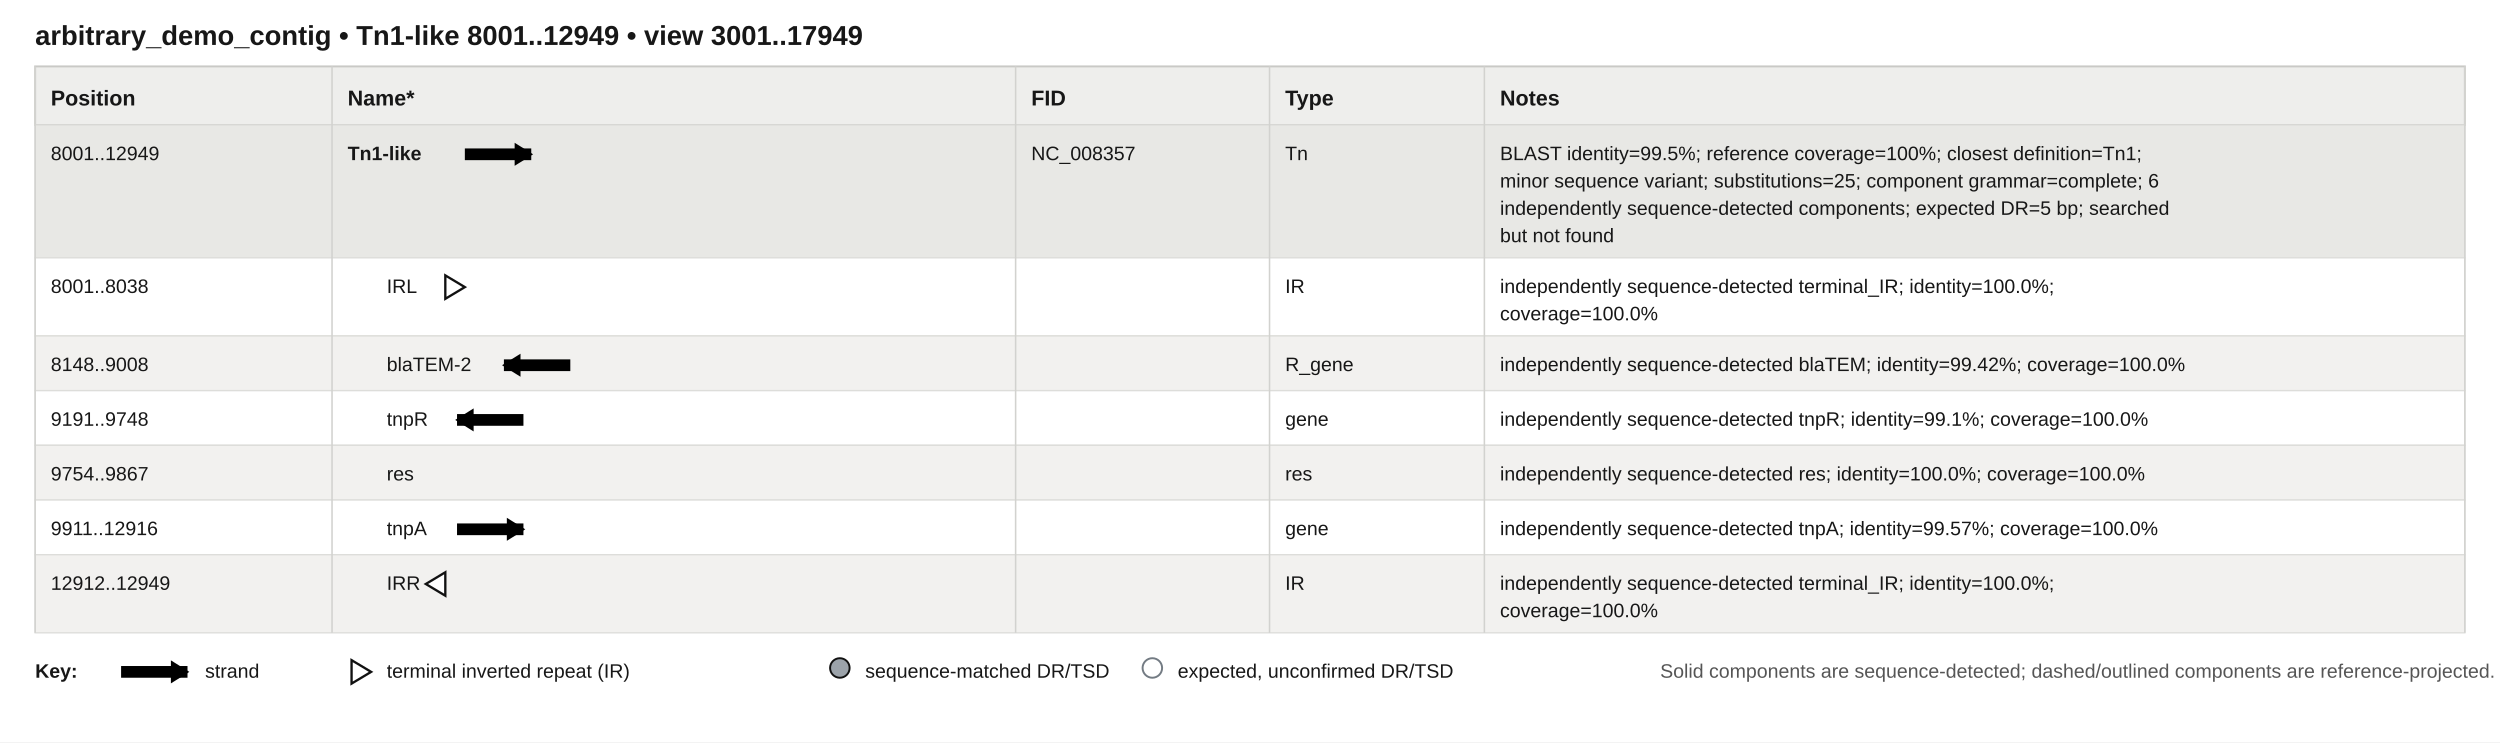
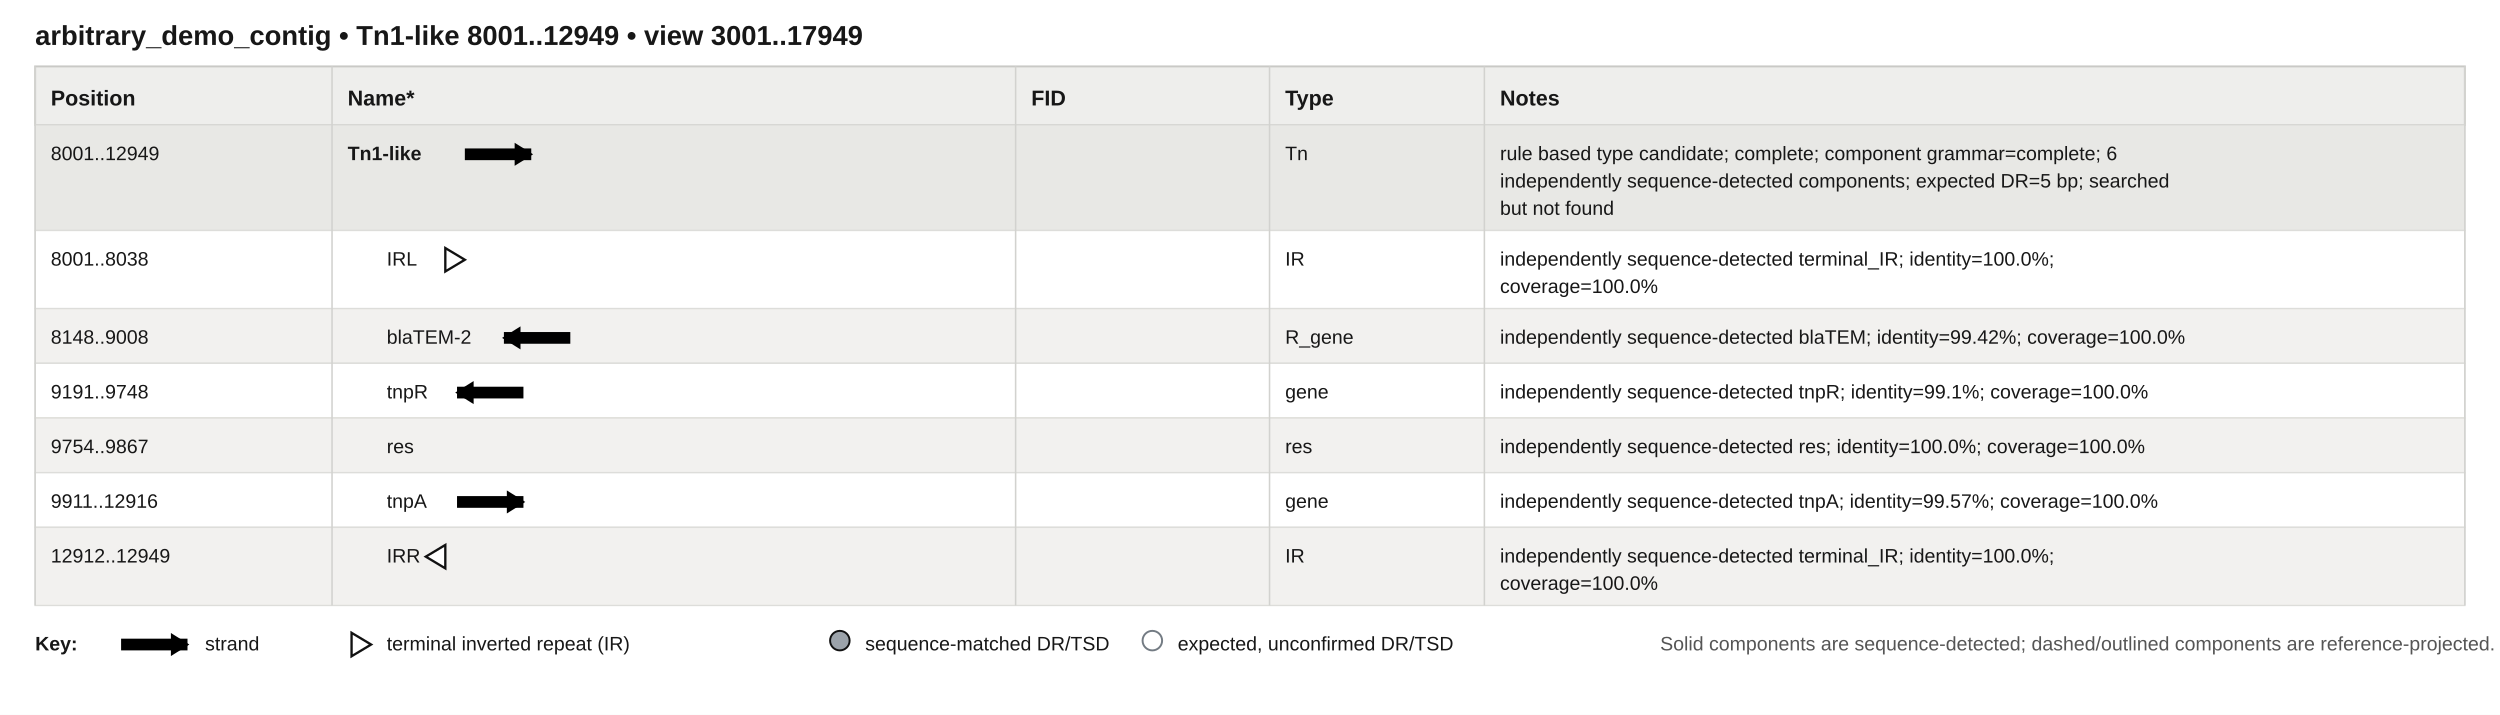
- <svg xmlns="http://www.w3.org/2000/svg" width="1280" height="380" style="background:#fff;font-family:Arial,Helvetica,sans-serif">
-   <rect x="0" y="0" width="1280" height="380" fill="#fff" />
+ <svg xmlns="http://www.w3.org/2000/svg" width="1280" height="366" style="background:#fff;font-family:Arial,Helvetica,sans-serif">
+   <rect x="0" y="0" width="1280" height="366" fill="#fff" />
  <text x="18.0" y="23.0" font-size="14" font-weight="bold" text-anchor="start" fill="#171717">arbitrary_demo_contig • Tn1-like 8001..12949 • view 3001..17949</text>
  <rect x="18" y="34" width="1244" height="30" fill="#eeeeec" stroke="#c9c9c6" />
  <text x="26.0" y="54.0" font-size="11" font-weight="bold" text-anchor="start" fill="#171717">Position</text>
  <text x="178.0" y="54.0" font-size="11" font-weight="bold" text-anchor="start" fill="#171717">Name*</text>
  <text x="528.0" y="54.0" font-size="11" font-weight="bold" text-anchor="start" fill="#171717">FID</text>
  <text x="658.0" y="54.0" font-size="11" font-weight="bold" text-anchor="start" fill="#171717">Type</text>
  <text x="768.0" y="54.0" font-size="11" font-weight="bold" text-anchor="start" fill="#171717">Notes</text>
-   <rect x="18" y="64" width="1244" height="68" fill="#e8e8e5" stroke="#ddddda" stroke-width="0.7" />
+   <rect x="18" y="64" width="1244" height="54" fill="#e8e8e5" stroke="#ddddda" stroke-width="0.7" />
  <text x="26.0" y="82.0" font-size="10" font-weight="normal" text-anchor="start" fill="#171717">8001..12949</text>
  <text x="178.0" y="82.0" font-size="10" font-weight="bold" text-anchor="start" fill="#171717">Tn1-like</text>
  <line x1="238.0" y1="79.0" x2="272.0" y2="79.0" stroke="#000" stroke-width="6" />
  <polygon points="272.0,79.0 264.0,74.0 264.0,84.0" fill="#000000" stroke="#000" />
-   <text x="528.0" y="82.0" font-size="10" font-weight="normal" text-anchor="start" fill="#171717">NC_008357</text>
+   <text x="528.0" y="82.0" font-size="10" font-weight="normal" text-anchor="start" fill="#171717" />
  <text x="658.0" y="82.0" font-size="10" font-weight="normal" text-anchor="start" fill="#171717">Tn</text>
-   <text x="768.0" y="82.0" font-size="10" font-weight="normal" text-anchor="start" fill="#171717">BLAST identity=99.5%; reference coverage=100%; closest definition=Tn1;</text>
-   <text x="768.0" y="96.0" font-size="10" font-weight="normal" text-anchor="start" fill="#171717">minor sequence variant; substitutions=25; component grammar=complete; 6</text>
-   <text x="768.0" y="110.0" font-size="10" font-weight="normal" text-anchor="start" fill="#171717">independently sequence-detected components; expected DR=5 bp; searched</text>
-   <text x="768.0" y="124.0" font-size="10" font-weight="normal" text-anchor="start" fill="#171717">but not found</text>
-   <rect x="18" y="132" width="1244" height="40" fill="#ffffff" stroke="#ddddda" stroke-width="0.7" />
-   <text x="26.0" y="150.0" font-size="10" font-weight="normal" text-anchor="start" fill="#171717">8001..8038</text>
-   <text x="198.0" y="150.0" font-size="10" font-weight="normal" text-anchor="start" fill="#171717">IRL</text>
-   <polygon points="228.0,141.0 238.0,147.0 228.0,153.0" fill="#fff" stroke="#111" stroke-width="1.2" />
-   <text x="528.0" y="150.0" font-size="10" font-weight="normal" text-anchor="start" fill="#171717" />
-   <text x="658.0" y="150.0" font-size="10" font-weight="normal" text-anchor="start" fill="#171717">IR</text>
-   <text x="768.0" y="150.0" font-size="10" font-weight="normal" text-anchor="start" fill="#171717">independently sequence-detected terminal_IR; identity=100.0%;</text>
-   <text x="768.0" y="164.0" font-size="10" font-weight="normal" text-anchor="start" fill="#171717">coverage=100.0%</text>
-   <rect x="18" y="172" width="1244" height="28" fill="#f2f1ef" stroke="#ddddda" stroke-width="0.7" />
-   <text x="26.0" y="190.0" font-size="10" font-weight="normal" text-anchor="start" fill="#171717">8148..9008</text>
-   <text x="198.0" y="190.0" font-size="10" font-weight="normal" text-anchor="start" fill="#171717">blaTEM-2</text>
-   <line x1="292.0" y1="187.0" x2="258.0" y2="187.0" stroke="#000" stroke-width="6" />
-   <polygon points="258.0,187.0 266.0,182.0 266.0,192.0" fill="#000000" stroke="#000" />
-   <text x="528.0" y="190.0" font-size="10" font-weight="normal" text-anchor="start" fill="#171717" />
-   <text x="658.0" y="190.0" font-size="10" font-weight="normal" text-anchor="start" fill="#171717">R_gene</text>
-   <text x="768.0" y="190.0" font-size="10" font-weight="normal" text-anchor="start" fill="#171717">independently sequence-detected blaTEM; identity=99.42%; coverage=100.0%</text>
-   <rect x="18" y="200" width="1244" height="28" fill="#ffffff" stroke="#ddddda" stroke-width="0.7" />
-   <text x="26.0" y="218.0" font-size="10" font-weight="normal" text-anchor="start" fill="#171717">9191..9748</text>
-   <text x="198.0" y="218.0" font-size="10" font-weight="normal" text-anchor="start" fill="#171717">tnpR</text>
-   <line x1="268.0" y1="215.0" x2="234.0" y2="215.0" stroke="#000" stroke-width="6" />
-   <polygon points="234.0,215.0 242.0,210.0 242.0,220.0" fill="#000000" stroke="#000" />
-   <text x="528.0" y="218.0" font-size="10" font-weight="normal" text-anchor="start" fill="#171717" />
-   <text x="658.0" y="218.0" font-size="10" font-weight="normal" text-anchor="start" fill="#171717">gene</text>
-   <text x="768.0" y="218.0" font-size="10" font-weight="normal" text-anchor="start" fill="#171717">independently sequence-detected tnpR; identity=99.1%; coverage=100.0%</text>
-   <rect x="18" y="228" width="1244" height="28" fill="#f2f1ef" stroke="#ddddda" stroke-width="0.7" />
-   <text x="26.0" y="246.0" font-size="10" font-weight="normal" text-anchor="start" fill="#171717">9754..9867</text>
-   <text x="198.0" y="246.0" font-size="10" font-weight="normal" text-anchor="start" fill="#171717">res</text>
-   <text x="528.0" y="246.0" font-size="10" font-weight="normal" text-anchor="start" fill="#171717" />
-   <text x="658.0" y="246.0" font-size="10" font-weight="normal" text-anchor="start" fill="#171717">res</text>
-   <text x="768.0" y="246.0" font-size="10" font-weight="normal" text-anchor="start" fill="#171717">independently sequence-detected res; identity=100.0%; coverage=100.0%</text>
-   <rect x="18" y="256" width="1244" height="28" fill="#ffffff" stroke="#ddddda" stroke-width="0.7" />
-   <text x="26.0" y="274.0" font-size="10" font-weight="normal" text-anchor="start" fill="#171717">9911..12916</text>
-   <text x="198.0" y="274.0" font-size="10" font-weight="normal" text-anchor="start" fill="#171717">tnpA</text>
-   <line x1="234.0" y1="271.0" x2="268.0" y2="271.0" stroke="#000" stroke-width="6" />
-   <polygon points="268.0,271.0 260.0,266.0 260.0,276.0" fill="#000000" stroke="#000" />
-   <text x="528.0" y="274.0" font-size="10" font-weight="normal" text-anchor="start" fill="#171717" />
-   <text x="658.0" y="274.0" font-size="10" font-weight="normal" text-anchor="start" fill="#171717">gene</text>
-   <text x="768.0" y="274.0" font-size="10" font-weight="normal" text-anchor="start" fill="#171717">independently sequence-detected tnpA; identity=99.57%; coverage=100.0%</text>
-   <rect x="18" y="284" width="1244" height="40" fill="#f2f1ef" stroke="#ddddda" stroke-width="0.7" />
-   <text x="26.0" y="302.0" font-size="10" font-weight="normal" text-anchor="start" fill="#171717">12912..12949</text>
-   <text x="198.0" y="302.0" font-size="10" font-weight="normal" text-anchor="start" fill="#171717">IRR</text>
-   <polygon points="228.0,293.0 218.0,299.0 228.0,305.0" fill="#fff" stroke="#111" stroke-width="1.2" />
-   <text x="528.0" y="302.0" font-size="10" font-weight="normal" text-anchor="start" fill="#171717" />
-   <text x="658.0" y="302.0" font-size="10" font-weight="normal" text-anchor="start" fill="#171717">IR</text>
-   <text x="768.0" y="302.0" font-size="10" font-weight="normal" text-anchor="start" fill="#171717">independently sequence-detected terminal_IR; identity=100.0%;</text>
-   <text x="768.0" y="316.0" font-size="10" font-weight="normal" text-anchor="start" fill="#171717">coverage=100.0%</text>
-   <line x1="18" y1="34" x2="18" y2="324" stroke="#d2d2cf" stroke-width="0.8" />
-   <line x1="170" y1="34" x2="170" y2="324" stroke="#d2d2cf" stroke-width="0.8" />
-   <line x1="520" y1="34" x2="520" y2="324" stroke="#d2d2cf" stroke-width="0.8" />
-   <line x1="650" y1="34" x2="650" y2="324" stroke="#d2d2cf" stroke-width="0.8" />
-   <line x1="760" y1="34" x2="760" y2="324" stroke="#d2d2cf" stroke-width="0.8" />
-   <line x1="1262" y1="34" x2="1262" y2="324" stroke="#d2d2cf" stroke-width="0.8" />
-   <text x="18.0" y="347.0" font-size="10" font-weight="bold" text-anchor="start" fill="#171717">Key:</text>
-   <line x1="62.0" y1="344.0" x2="96.0" y2="344.0" stroke="#000" stroke-width="6" />
-   <polygon points="96.0,344.0 88.0,339.0 88.0,349.0" fill="#000000" stroke="#000" />
-   <text x="105.0" y="347.0" font-size="10" font-weight="normal" text-anchor="start" fill="#171717">strand</text>
-   <polygon points="180.0,338.0 190.0,344.0 180.0,350.0" fill="#fff" stroke="#111" stroke-width="1.2" />
-   <text x="198.0" y="347.0" font-size="10" font-weight="normal" text-anchor="start" fill="#171717">terminal inverted repeat (IR)</text>
-   <circle cx="430" cy="342" r="5" fill="#9ca3aa" stroke="#111" />
-   <text x="443.0" y="347.0" font-size="10" font-weight="normal" text-anchor="start" fill="#171717">sequence-matched DR/TSD</text>
-   <circle cx="590" cy="342" r="5" fill="#fff" stroke="#737b83" />
-   <text x="603.0" y="347.0" font-size="10" font-weight="normal" text-anchor="start" fill="#171717">expected, unconfirmed DR/TSD</text>
-   <text x="850.0" y="347.0" font-size="10" font-weight="normal" text-anchor="start" fill="#555555">Solid components are sequence-detected; dashed/outlined components are reference-projected.</text>
+   <text x="768.0" y="82.0" font-size="10" font-weight="normal" text-anchor="start" fill="#171717">rule based type candidate; complete; component grammar=complete; 6</text>
+   <text x="768.0" y="96.0" font-size="10" font-weight="normal" text-anchor="start" fill="#171717">independently sequence-detected components; expected DR=5 bp; searched</text>
+   <text x="768.0" y="110.0" font-size="10" font-weight="normal" text-anchor="start" fill="#171717">but not found</text>
+   <rect x="18" y="118" width="1244" height="40" fill="#ffffff" stroke="#ddddda" stroke-width="0.7" />
+   <text x="26.0" y="136.0" font-size="10" font-weight="normal" text-anchor="start" fill="#171717">8001..8038</text>
+   <text x="198.0" y="136.0" font-size="10" font-weight="normal" text-anchor="start" fill="#171717">IRL</text>
+   <polygon points="228.0,127.0 238.0,133.0 228.0,139.0" fill="#fff" stroke="#111" stroke-width="1.2" />
+   <text x="528.0" y="136.0" font-size="10" font-weight="normal" text-anchor="start" fill="#171717" />
+   <text x="658.0" y="136.0" font-size="10" font-weight="normal" text-anchor="start" fill="#171717">IR</text>
+   <text x="768.0" y="136.0" font-size="10" font-weight="normal" text-anchor="start" fill="#171717">independently sequence-detected terminal_IR; identity=100.0%;</text>
+   <text x="768.0" y="150.0" font-size="10" font-weight="normal" text-anchor="start" fill="#171717">coverage=100.0%</text>
+   <rect x="18" y="158" width="1244" height="28" fill="#f2f1ef" stroke="#ddddda" stroke-width="0.7" />
+   <text x="26.0" y="176.0" font-size="10" font-weight="normal" text-anchor="start" fill="#171717">8148..9008</text>
+   <text x="198.0" y="176.0" font-size="10" font-weight="normal" text-anchor="start" fill="#171717">blaTEM-2</text>
+   <line x1="292.0" y1="173.0" x2="258.0" y2="173.0" stroke="#000" stroke-width="6" />
+   <polygon points="258.0,173.0 266.0,168.0 266.0,178.0" fill="#000000" stroke="#000" />
+   <text x="528.0" y="176.0" font-size="10" font-weight="normal" text-anchor="start" fill="#171717" />
+   <text x="658.0" y="176.0" font-size="10" font-weight="normal" text-anchor="start" fill="#171717">R_gene</text>
+   <text x="768.0" y="176.0" font-size="10" font-weight="normal" text-anchor="start" fill="#171717">independently sequence-detected blaTEM; identity=99.42%; coverage=100.0%</text>
+   <rect x="18" y="186" width="1244" height="28" fill="#ffffff" stroke="#ddddda" stroke-width="0.7" />
+   <text x="26.0" y="204.0" font-size="10" font-weight="normal" text-anchor="start" fill="#171717">9191..9748</text>
+   <text x="198.0" y="204.0" font-size="10" font-weight="normal" text-anchor="start" fill="#171717">tnpR</text>
+   <line x1="268.0" y1="201.0" x2="234.0" y2="201.0" stroke="#000" stroke-width="6" />
+   <polygon points="234.0,201.0 242.0,196.0 242.0,206.0" fill="#000000" stroke="#000" />
+   <text x="528.0" y="204.0" font-size="10" font-weight="normal" text-anchor="start" fill="#171717" />
+   <text x="658.0" y="204.0" font-size="10" font-weight="normal" text-anchor="start" fill="#171717">gene</text>
+   <text x="768.0" y="204.0" font-size="10" font-weight="normal" text-anchor="start" fill="#171717">independently sequence-detected tnpR; identity=99.1%; coverage=100.0%</text>
+   <rect x="18" y="214" width="1244" height="28" fill="#f2f1ef" stroke="#ddddda" stroke-width="0.7" />
+   <text x="26.0" y="232.0" font-size="10" font-weight="normal" text-anchor="start" fill="#171717">9754..9867</text>
+   <text x="198.0" y="232.0" font-size="10" font-weight="normal" text-anchor="start" fill="#171717">res</text>
+   <text x="528.0" y="232.0" font-size="10" font-weight="normal" text-anchor="start" fill="#171717" />
+   <text x="658.0" y="232.0" font-size="10" font-weight="normal" text-anchor="start" fill="#171717">res</text>
+   <text x="768.0" y="232.0" font-size="10" font-weight="normal" text-anchor="start" fill="#171717">independently sequence-detected res; identity=100.0%; coverage=100.0%</text>
+   <rect x="18" y="242" width="1244" height="28" fill="#ffffff" stroke="#ddddda" stroke-width="0.7" />
+   <text x="26.0" y="260.0" font-size="10" font-weight="normal" text-anchor="start" fill="#171717">9911..12916</text>
+   <text x="198.0" y="260.0" font-size="10" font-weight="normal" text-anchor="start" fill="#171717">tnpA</text>
+   <line x1="234.0" y1="257.0" x2="268.0" y2="257.0" stroke="#000" stroke-width="6" />
+   <polygon points="268.0,257.0 260.0,252.0 260.0,262.0" fill="#000000" stroke="#000" />
+   <text x="528.0" y="260.0" font-size="10" font-weight="normal" text-anchor="start" fill="#171717" />
+   <text x="658.0" y="260.0" font-size="10" font-weight="normal" text-anchor="start" fill="#171717">gene</text>
+   <text x="768.0" y="260.0" font-size="10" font-weight="normal" text-anchor="start" fill="#171717">independently sequence-detected tnpA; identity=99.57%; coverage=100.0%</text>
+   <rect x="18" y="270" width="1244" height="40" fill="#f2f1ef" stroke="#ddddda" stroke-width="0.7" />
+   <text x="26.0" y="288.0" font-size="10" font-weight="normal" text-anchor="start" fill="#171717">12912..12949</text>
+   <text x="198.0" y="288.0" font-size="10" font-weight="normal" text-anchor="start" fill="#171717">IRR</text>
+   <polygon points="228.0,279.0 218.0,285.0 228.0,291.0" fill="#fff" stroke="#111" stroke-width="1.2" />
+   <text x="528.0" y="288.0" font-size="10" font-weight="normal" text-anchor="start" fill="#171717" />
+   <text x="658.0" y="288.0" font-size="10" font-weight="normal" text-anchor="start" fill="#171717">IR</text>
+   <text x="768.0" y="288.0" font-size="10" font-weight="normal" text-anchor="start" fill="#171717">independently sequence-detected terminal_IR; identity=100.0%;</text>
+   <text x="768.0" y="302.0" font-size="10" font-weight="normal" text-anchor="start" fill="#171717">coverage=100.0%</text>
+   <line x1="18" y1="34" x2="18" y2="310" stroke="#d2d2cf" stroke-width="0.8" />
+   <line x1="170" y1="34" x2="170" y2="310" stroke="#d2d2cf" stroke-width="0.8" />
+   <line x1="520" y1="34" x2="520" y2="310" stroke="#d2d2cf" stroke-width="0.8" />
+   <line x1="650" y1="34" x2="650" y2="310" stroke="#d2d2cf" stroke-width="0.8" />
+   <line x1="760" y1="34" x2="760" y2="310" stroke="#d2d2cf" stroke-width="0.8" />
+   <line x1="1262" y1="34" x2="1262" y2="310" stroke="#d2d2cf" stroke-width="0.8" />
+   <text x="18.0" y="333.0" font-size="10" font-weight="bold" text-anchor="start" fill="#171717">Key:</text>
+   <line x1="62.0" y1="330.0" x2="96.0" y2="330.0" stroke="#000" stroke-width="6" />
+   <polygon points="96.0,330.0 88.0,325.0 88.0,335.0" fill="#000000" stroke="#000" />
+   <text x="105.0" y="333.0" font-size="10" font-weight="normal" text-anchor="start" fill="#171717">strand</text>
+   <polygon points="180.0,324.0 190.0,330.0 180.0,336.0" fill="#fff" stroke="#111" stroke-width="1.2" />
+   <text x="198.0" y="333.0" font-size="10" font-weight="normal" text-anchor="start" fill="#171717">terminal inverted repeat (IR)</text>
+   <circle cx="430" cy="328" r="5" fill="#9ca3aa" stroke="#111" />
+   <text x="443.0" y="333.0" font-size="10" font-weight="normal" text-anchor="start" fill="#171717">sequence-matched DR/TSD</text>
+   <circle cx="590" cy="328" r="5" fill="#fff" stroke="#737b83" />
+   <text x="603.0" y="333.0" font-size="10" font-weight="normal" text-anchor="start" fill="#171717">expected, unconfirmed DR/TSD</text>
+   <text x="850.0" y="333.0" font-size="10" font-weight="normal" text-anchor="start" fill="#555555">Solid components are sequence-detected; dashed/outlined components are reference-projected.</text>
</svg>
